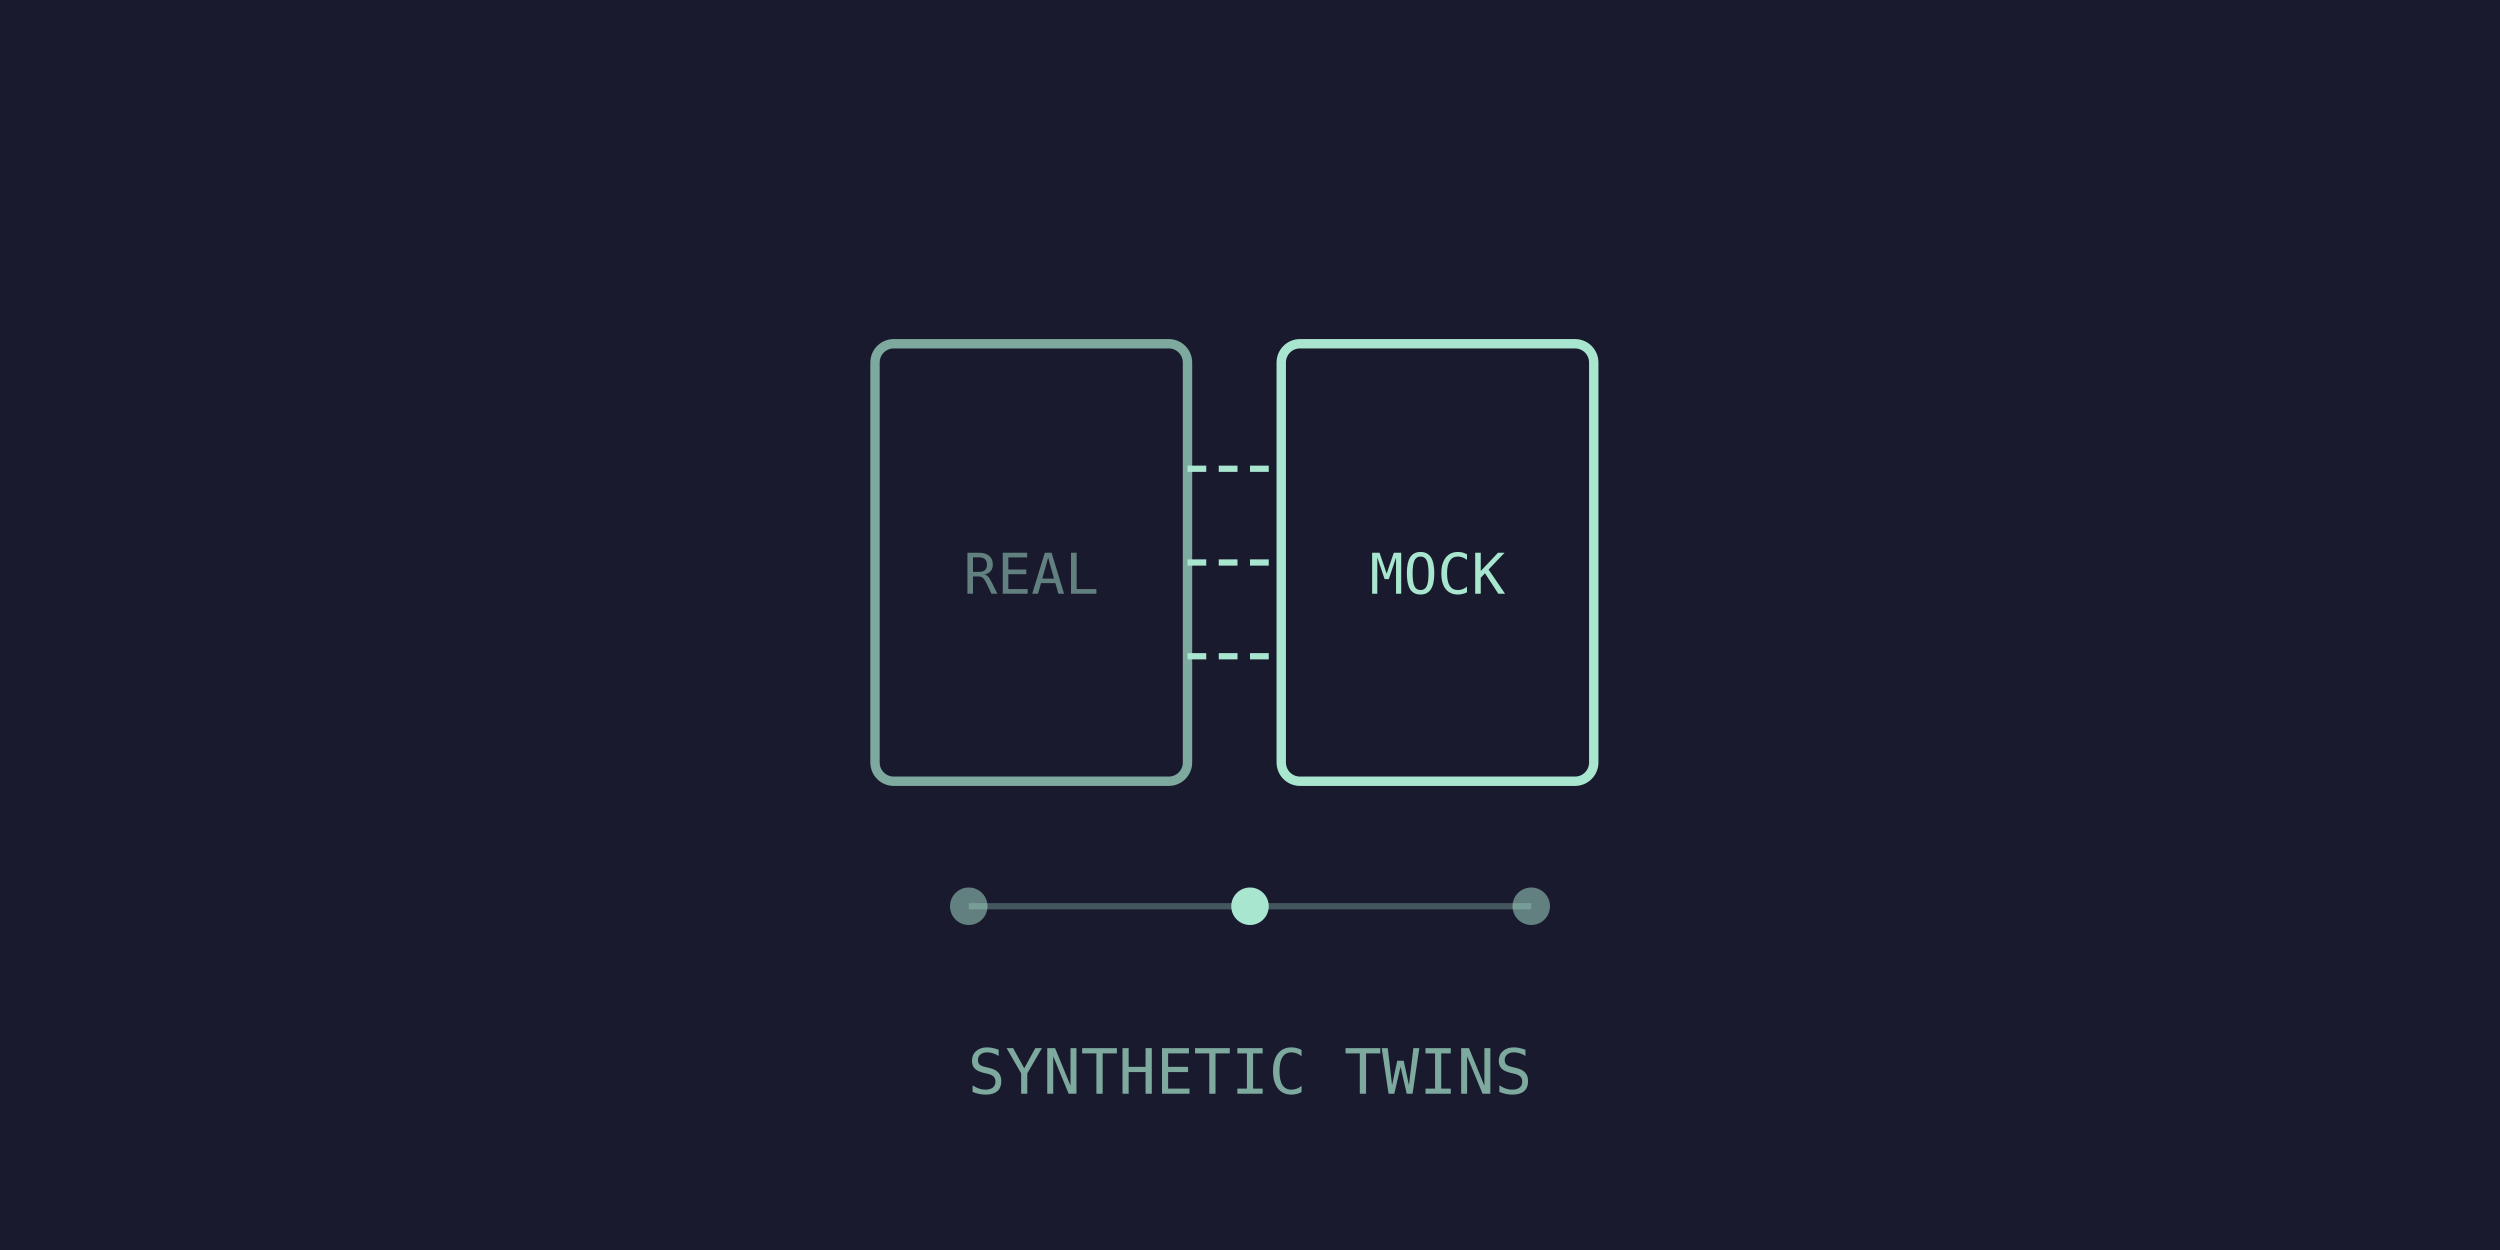
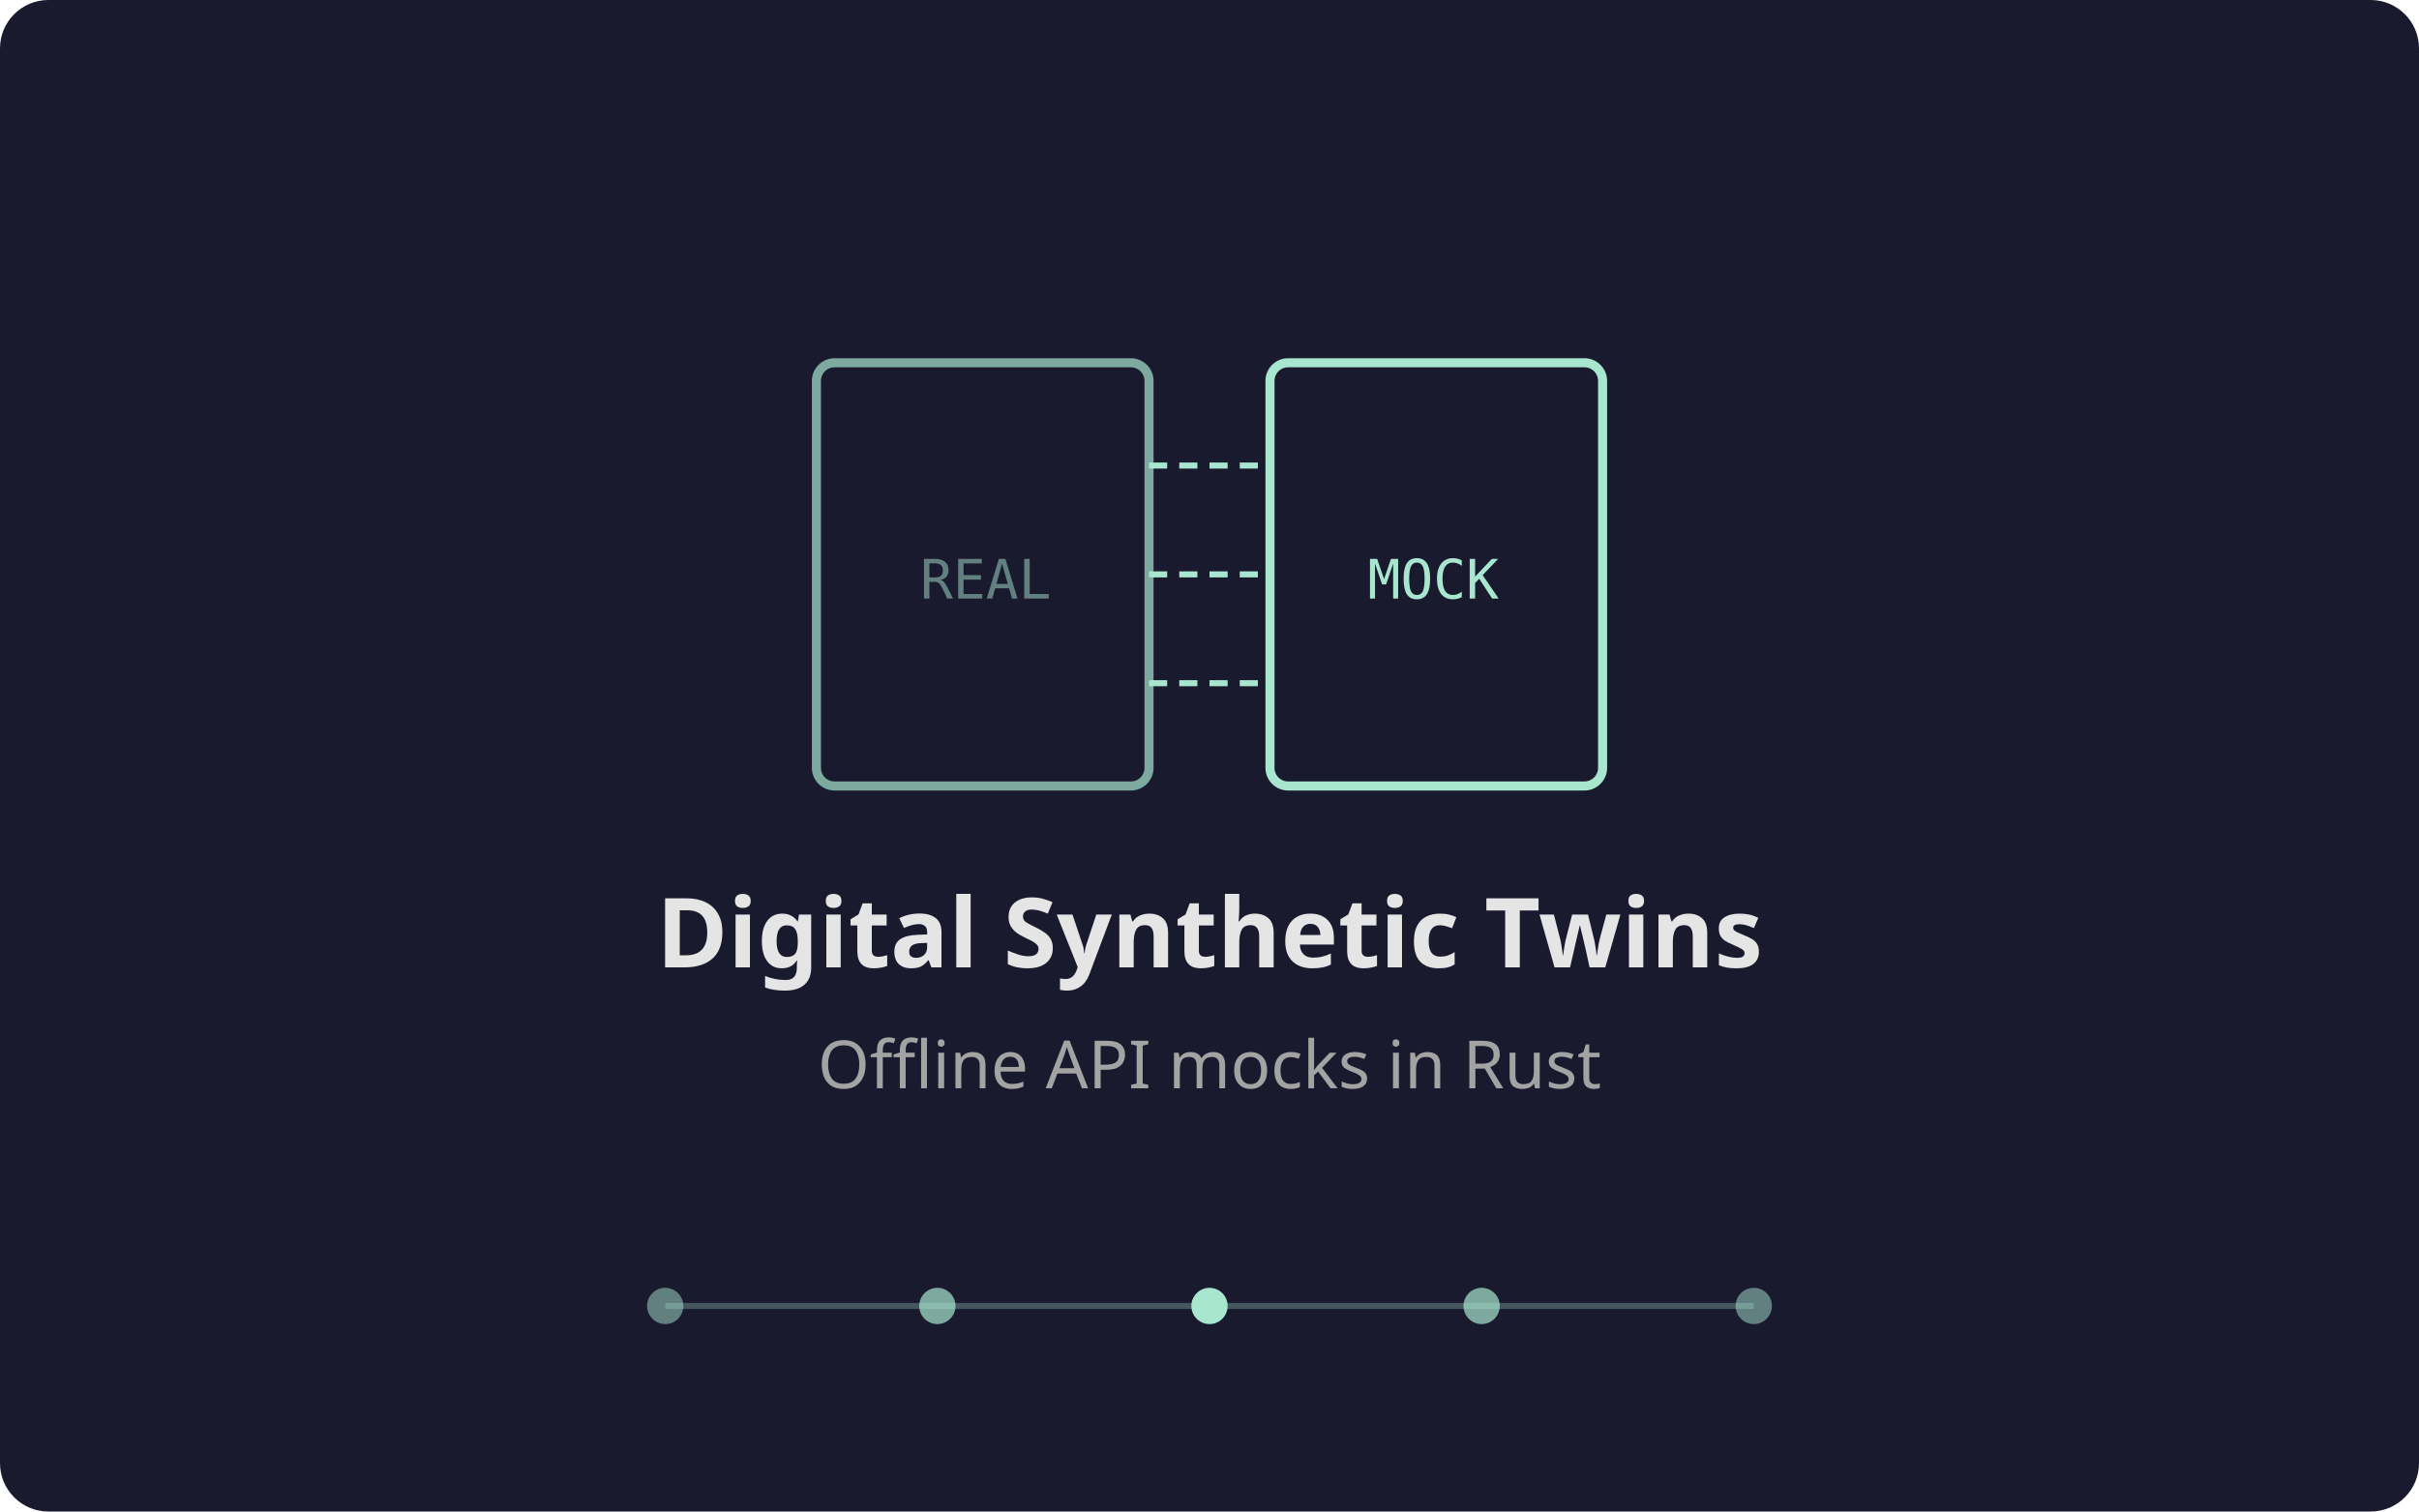
- <svg xmlns="http://www.w3.org/2000/svg" viewBox="0 0 400 200">
-   <rect width="400" height="200" fill="#1a1a2e" />
-   <rect x="140" y="55" width="50" height="70" rx="3" fill="none" stroke="#a8e6cf" stroke-width="1.5" opacity="0.7" />
-   <rect x="205" y="55" width="50" height="70" rx="3" fill="none" stroke="#a8e6cf" stroke-width="1.5" />
-   <line x1="190" y1="75" x2="205" y2="75" stroke="#a8e6cf" stroke-width="1" stroke-dasharray="3,2" />
-   <line x1="190" y1="90" x2="205" y2="90" stroke="#a8e6cf" stroke-width="1" stroke-dasharray="3,2" />
-   <line x1="190" y1="105" x2="205" y2="105" stroke="#a8e6cf" stroke-width="1" stroke-dasharray="3,2" />
-   <text x="165" y="95" text-anchor="middle" font-family="monospace" font-size="9" fill="#a8e6cf" opacity="0.5">REAL</text>
-   <text x="230" y="95" text-anchor="middle" font-family="monospace" font-size="9" fill="#a8e6cf">MOCK</text>
-   <path d="M155 145 L200 145 L245 145" stroke="#a8e6cf" stroke-width="1" opacity="0.3" />
-   <circle cx="155" cy="145" r="3" fill="#a8e6cf" opacity="0.5" />
-   <circle cx="200" cy="145" r="3" fill="#a8e6cf" />
-   <circle cx="245" cy="145" r="3" fill="#a8e6cf" opacity="0.5" />
-   <text x="200" y="175" text-anchor="middle" font-family="monospace" font-size="10" fill="#a8e6cf" opacity="0.7">SYNTHETIC TWINS</text>
+ <svg xmlns="http://www.w3.org/2000/svg" viewBox="0 0 400 250">
+   <rect width="400" height="250" rx="8" fill="#1a1a2e" />
+   <g transform="translate(200,95)">
+     <rect x="-65" y="-35" width="55" height="70" rx="3" fill="none" stroke="#a8e6cf" stroke-width="1.5" opacity="0.7" />
+     <rect x="10" y="-35" width="55" height="70" rx="3" fill="none" stroke="#a8e6cf" stroke-width="1.5" />
+     <line x1="-10" y1="-18" x2="10" y2="-18" stroke="#a8e6cf" stroke-width="1" stroke-dasharray="3,2" />
+     <line x1="-10" y1="0" x2="10" y2="0" stroke="#a8e6cf" stroke-width="1" stroke-dasharray="3,2" />
+     <line x1="-10" y1="18" x2="10" y2="18" stroke="#a8e6cf" stroke-width="1" stroke-dasharray="3,2" />
+     <text x="-37" y="4" text-anchor="middle" font-family="monospace" font-size="9" fill="#a8e6cf" opacity="0.5">REAL</text>
+     <text x="37" y="4" text-anchor="middle" font-family="monospace" font-size="9" fill="#a8e6cf">MOCK</text>
+   </g>
+   <text x="200" y="160" text-anchor="middle" font-family="system-ui,sans-serif" font-size="16" font-weight="600" fill="#e5e5e5">Digital Synthetic Twins</text>
+   <text x="200" y="180" text-anchor="middle" font-family="system-ui,sans-serif" font-size="11" fill="#a3a3a3">Offline API mocks in Rust</text>
+   <g transform="translate(110,210)">
+     <path d="M0 6 L45 6 L90 6 L135 6 L180 6" stroke="#a8e6cf" stroke-width="1" opacity="0.3" />
+     <circle cx="0" cy="6" r="3" fill="#a8e6cf" opacity="0.5" />
+     <circle cx="45" cy="6" r="3" fill="#a8e6cf" opacity="0.7" />
+     <circle cx="90" cy="6" r="3" fill="#a8e6cf" />
+     <circle cx="135" cy="6" r="3" fill="#a8e6cf" opacity="0.7" />
+     <circle cx="180" cy="6" r="3" fill="#a8e6cf" opacity="0.5" />
+   </g>
</svg>
